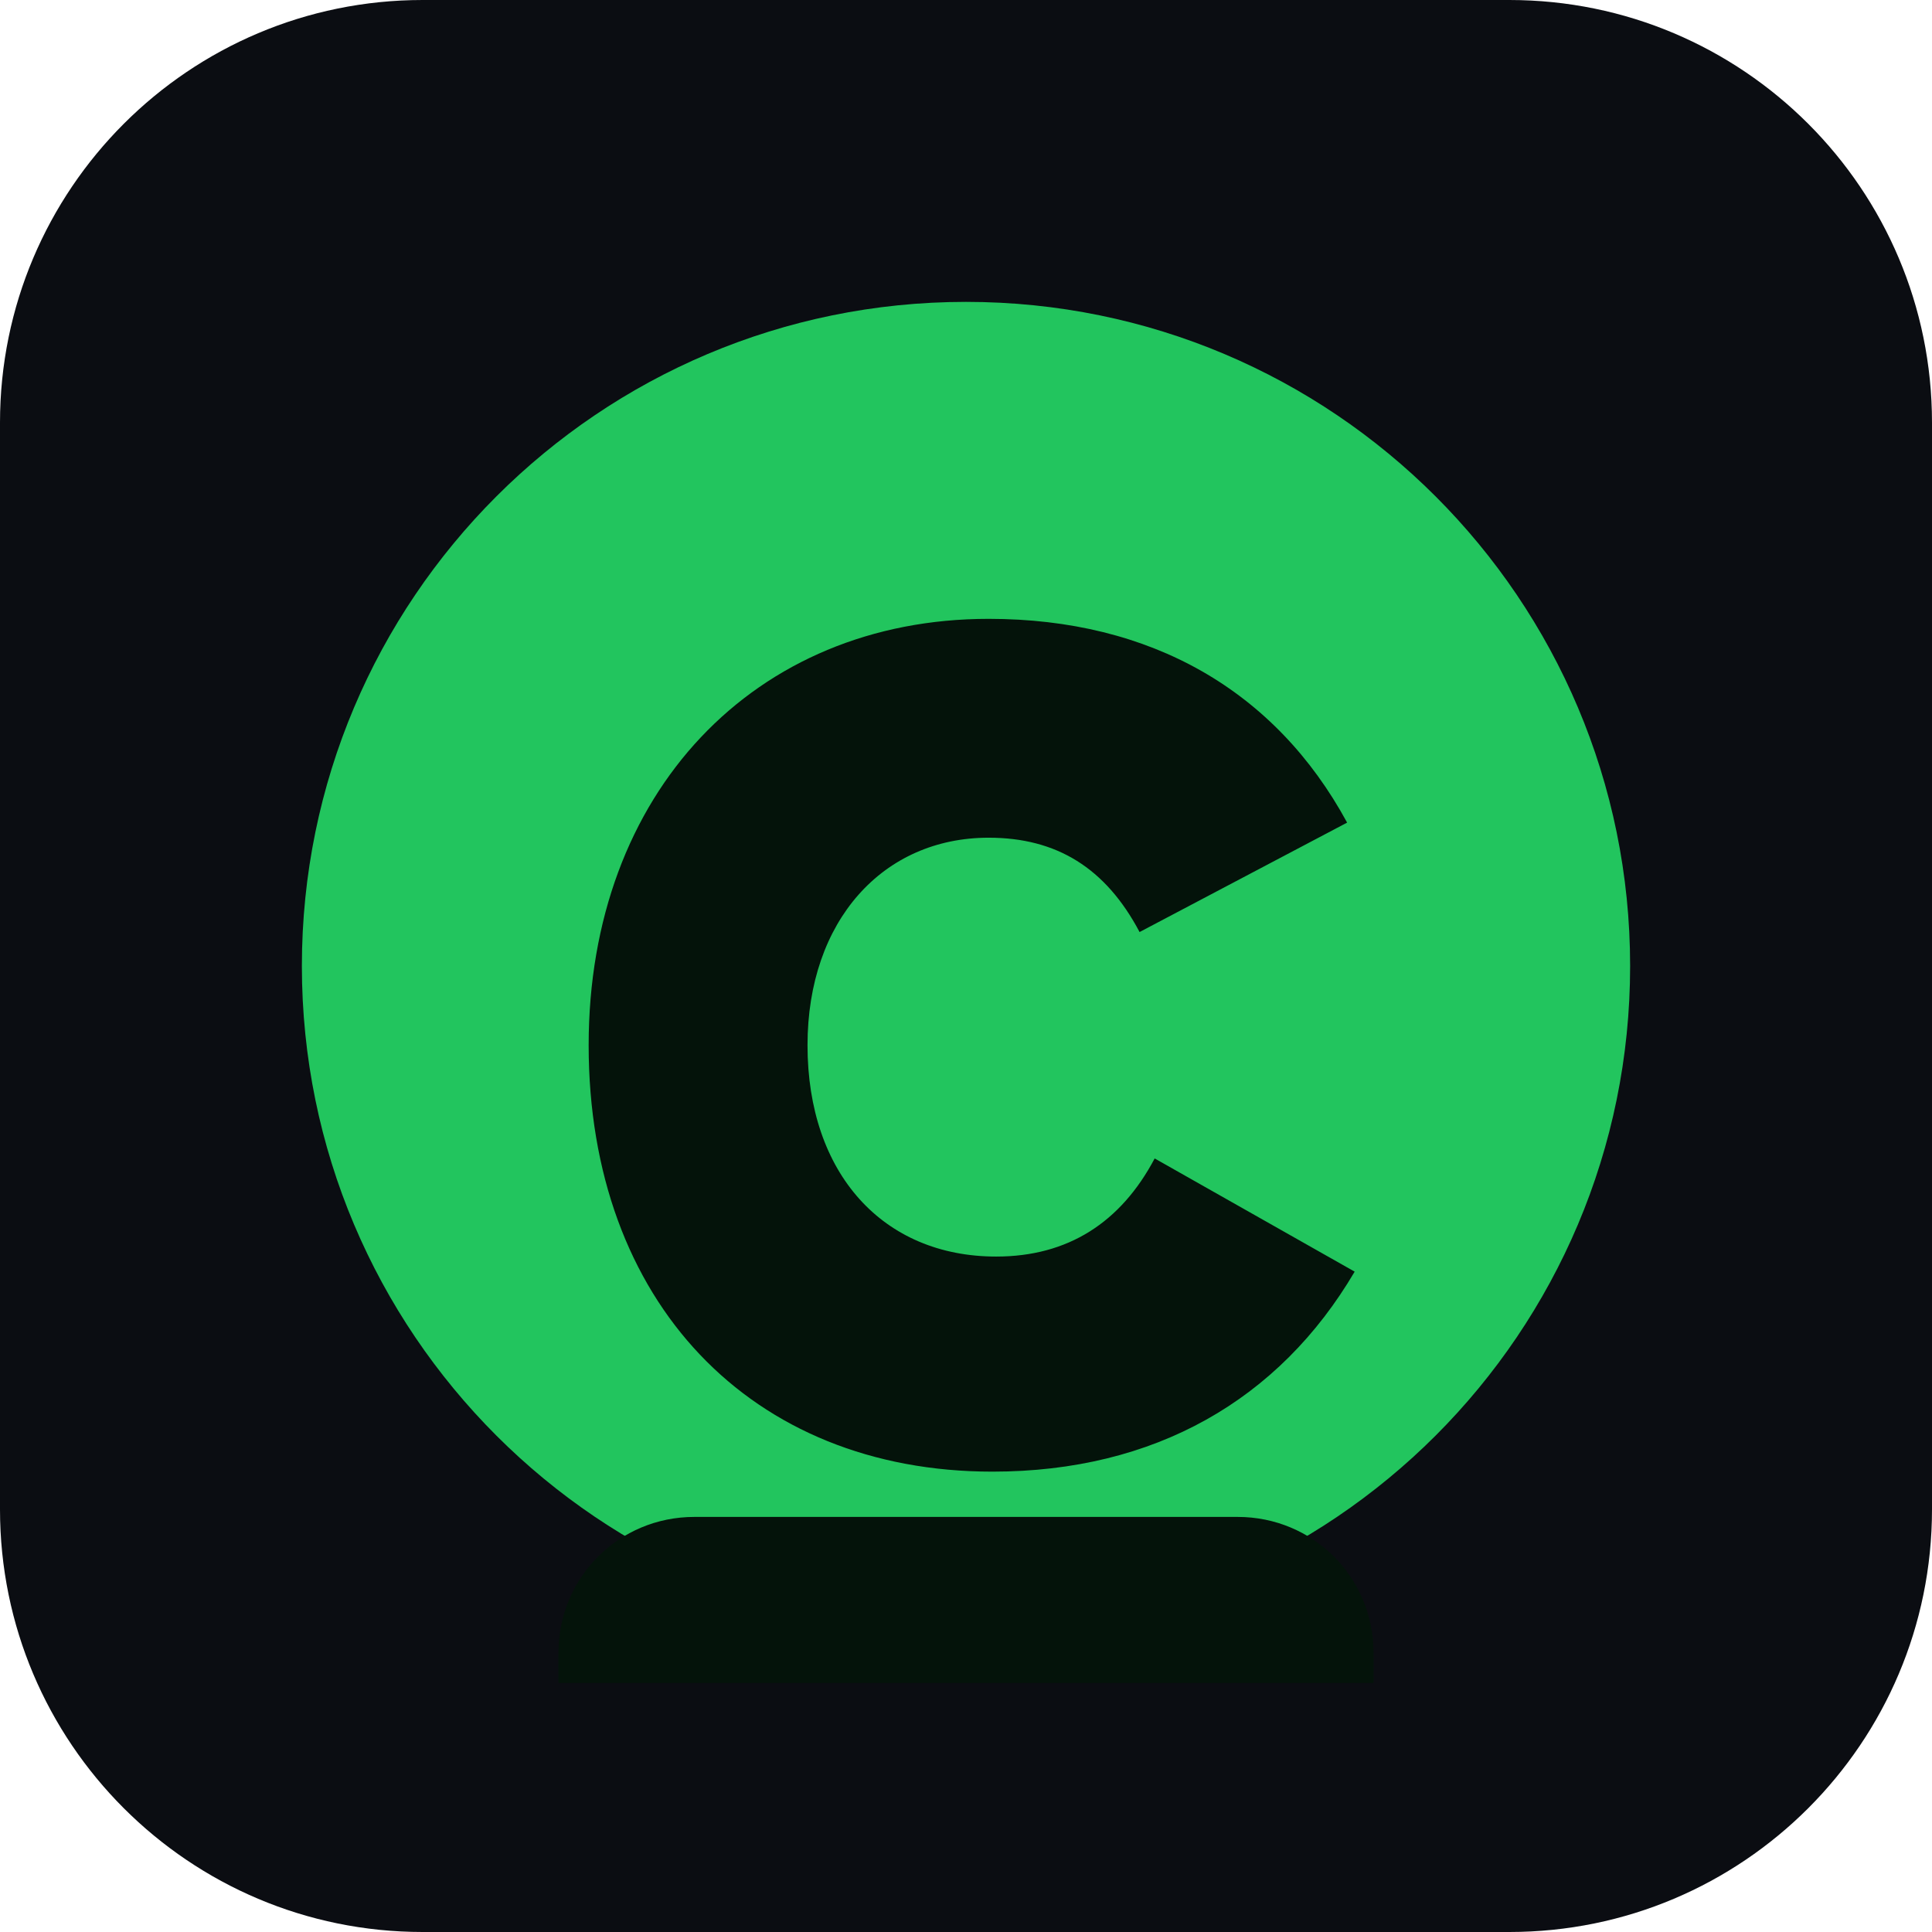
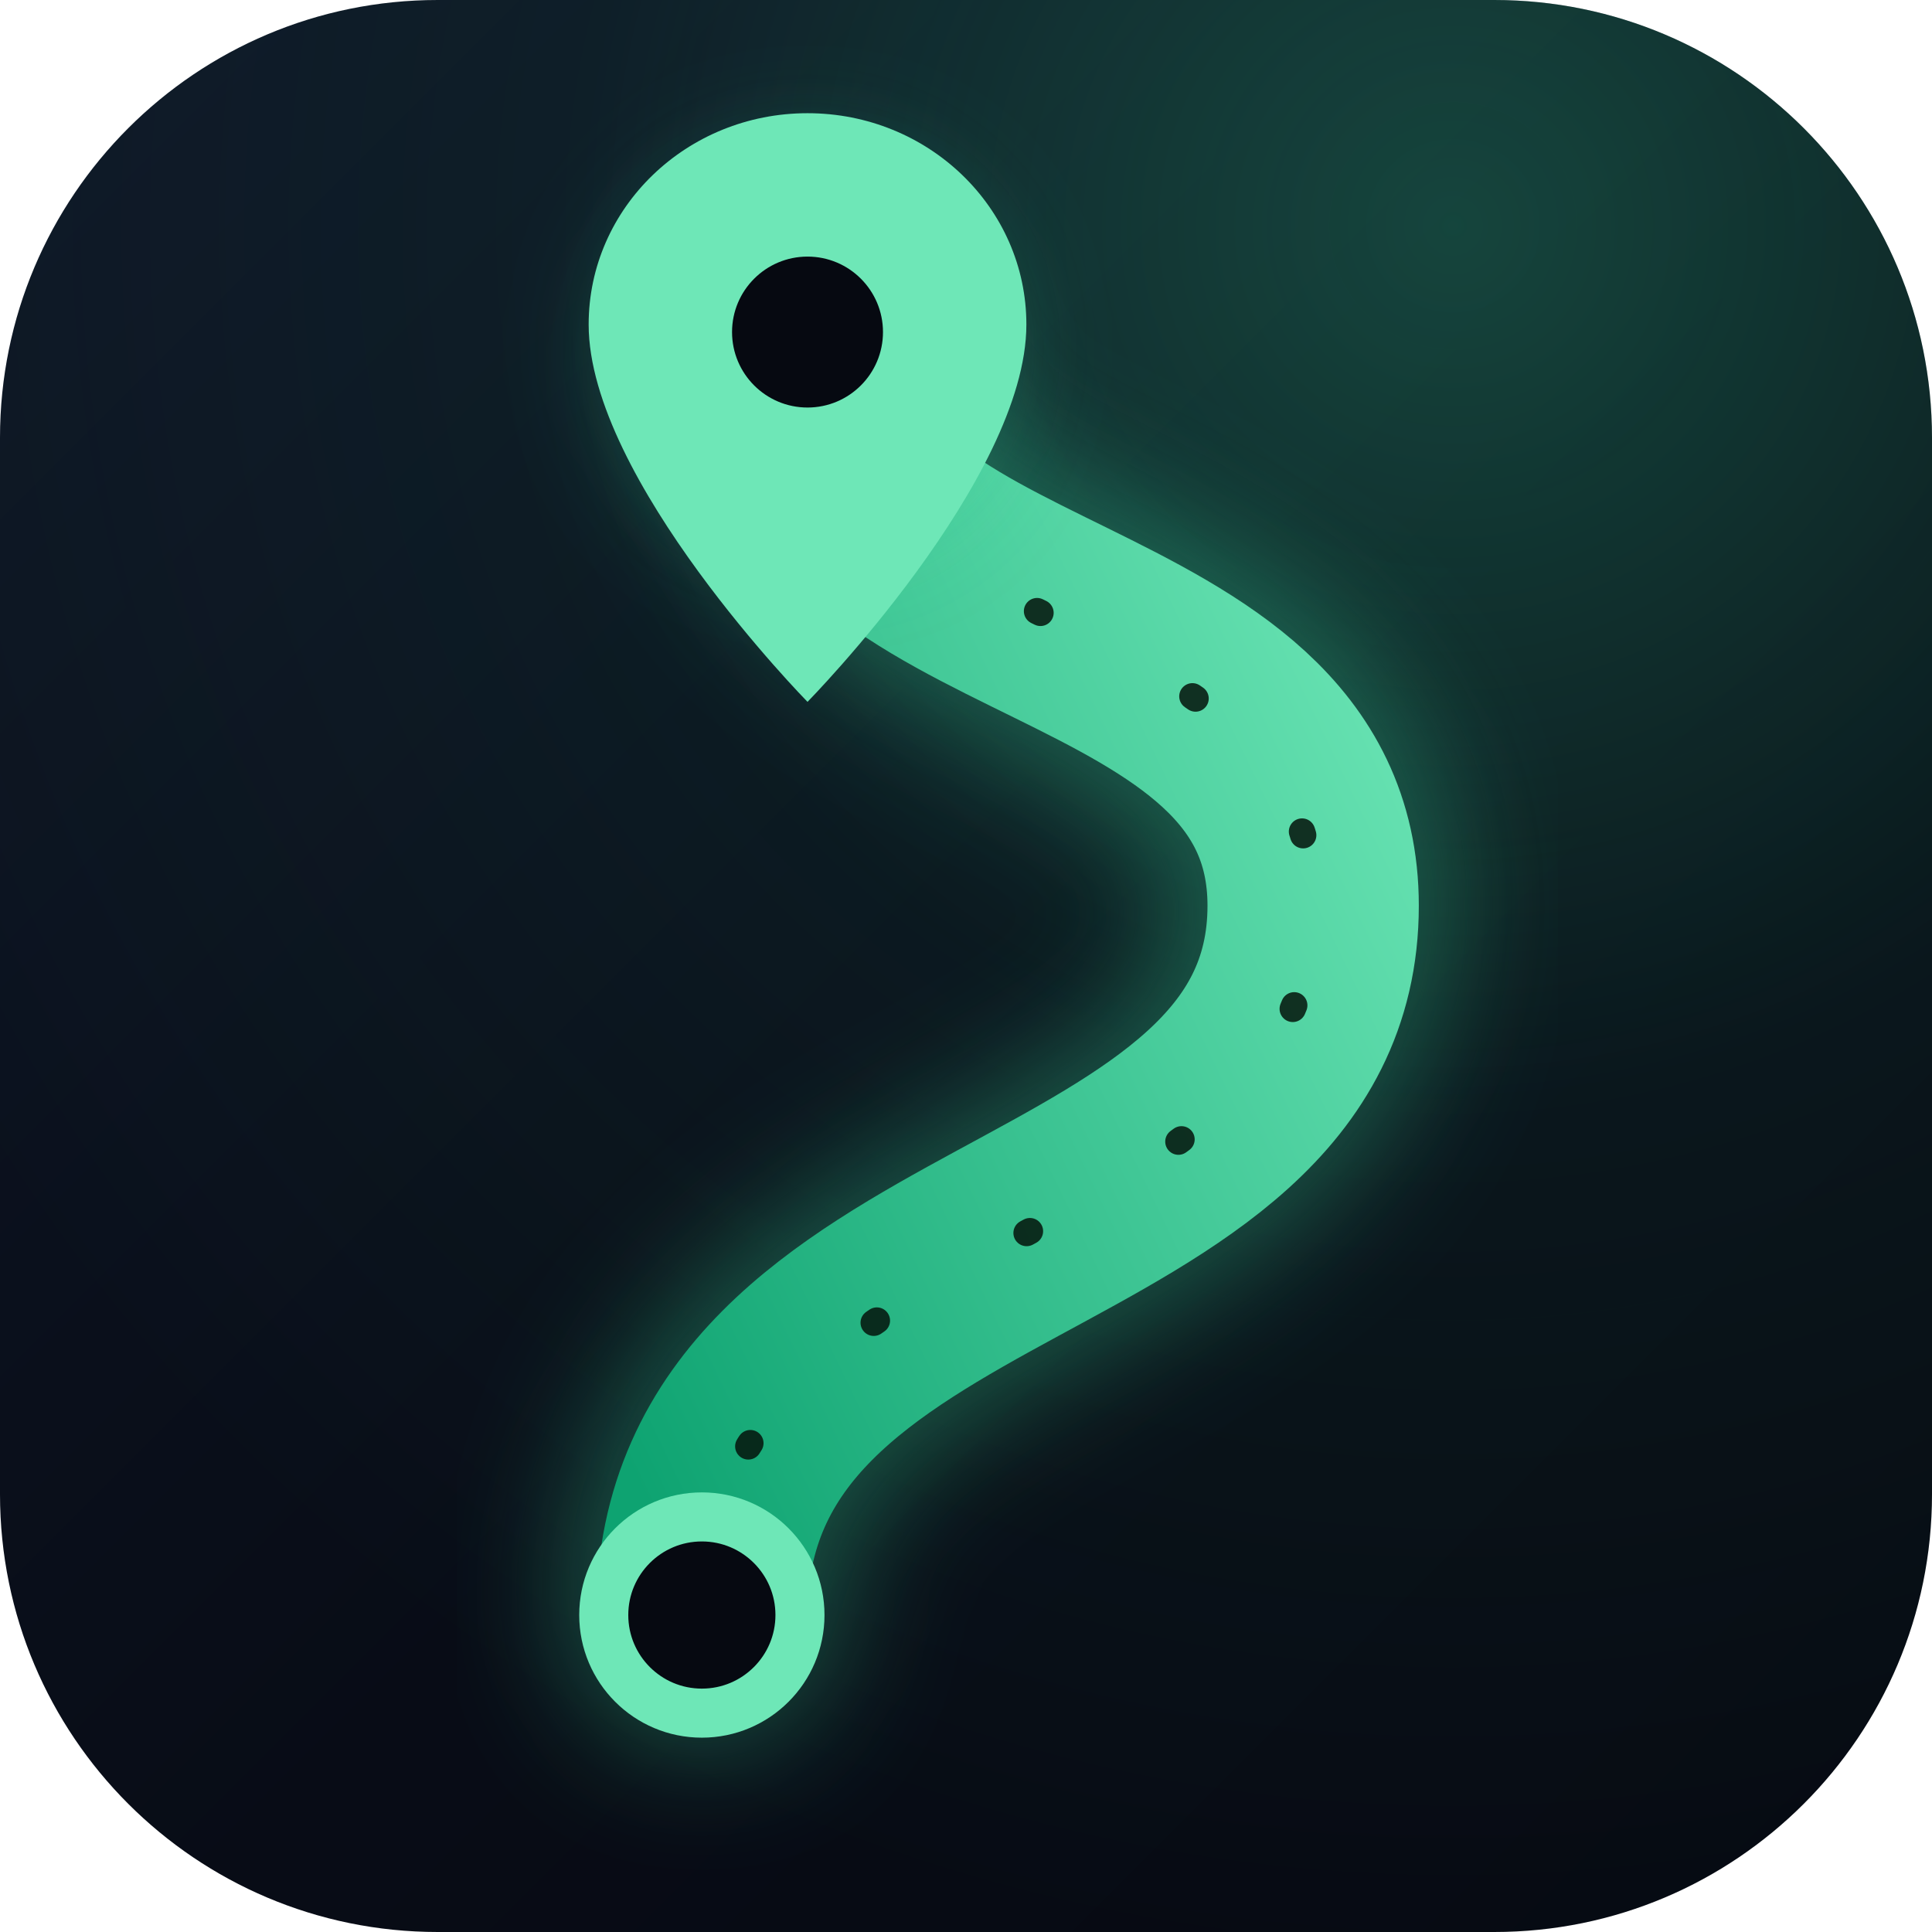
<svg xmlns="http://www.w3.org/2000/svg" viewBox="0 0 512 512">
-   <rect width="512" height="512" rx="112" fill="#0b0d12" />
-   <circle cx="256" cy="256" r="176" fill="#22c55e" />
-   <path fill="#04130a" d="M156 277c0-67 44-113 106-113 43 0 76 19 95 54l-55 29c-9-17-22-25-40-25-28 0-48 22-48 55 0 34 20 56 50 56 19 0 33-9 42-26l53 30c-20 34-53 53-96 53-64 0-107-45-107-113Z" />
-   <path fill="#04130a" d="M184 402h144c20 0 36 16 36 36v8H148v-8c0-20 16-36 36-36Z" />
+   <defs>
+     <linearGradient id="bg" x1="0" y1="0" x2="1" y2="1">
+       <stop offset="0" stop-color="#0e1626" />
+       <stop offset="0.55" stop-color="#080c16" />
+       <stop offset="1" stop-color="#060911" />
+     </linearGradient>
+     <linearGradient id="road" x1="0" y1="1" x2="1" y2="0">
+       <stop offset="0" stop-color="#0ea371" />
+       <stop offset="1" stop-color="#6ee7b7" />
+     </linearGradient>
+     <radialGradient id="aurora" cx="0.75" cy="0.12" r="0.9">
+       <stop offset="0" stop-color="#34d399" stop-opacity="0.28" />
+       <stop offset="0.5" stop-color="#34d399" stop-opacity="0.06" />
+       <stop offset="1" stop-color="#34d399" stop-opacity="0" />
+     </radialGradient>
+     <filter id="glow" x="-40%" y="-40%" width="180%" height="180%">
+       <feGaussianBlur stdDeviation="16" />
+     </filter>
+   </defs>
+   <rect width="512" height="512" rx="116" fill="url(#bg)" />
+   <rect width="512" height="512" rx="116" fill="url(#aurora)" />
+   <path d="M186 428 C186 322 348 334 348 240 C348 158 214 170 214 96" fill="none" stroke="#34d399" stroke-width="72" stroke-linecap="round" opacity="0.35" filter="url(#glow)" />
+   <path d="M186 428 C186 322 348 334 348 240 C348 158 214 170 214 96" fill="none" stroke="url(#road)" stroke-width="56" stroke-linecap="round" />
+   <path d="M186 428 C186 322 348 334 348 240 C348 158 214 170 214 96" fill="none" stroke="#04130a" stroke-width="7" stroke-linecap="round" stroke-dasharray="1 46" opacity="0.85" />
+   <circle cx="186" cy="428" r="26" fill="#060911" stroke="#6ee7b7" stroke-width="13" />
+   <circle cx="214" cy="92" r="48" fill="#34d399" opacity="0.35" filter="url(#glow)" />
+   <path d="M214 30c-32 0-58 25-58 56 0 41 58 100 58 100s58-59 58-100c0-31-26-56-58-56z" fill="#6ee7b7" />
+   <circle cx="214" cy="88" r="20" fill="#060911" />
</svg>
